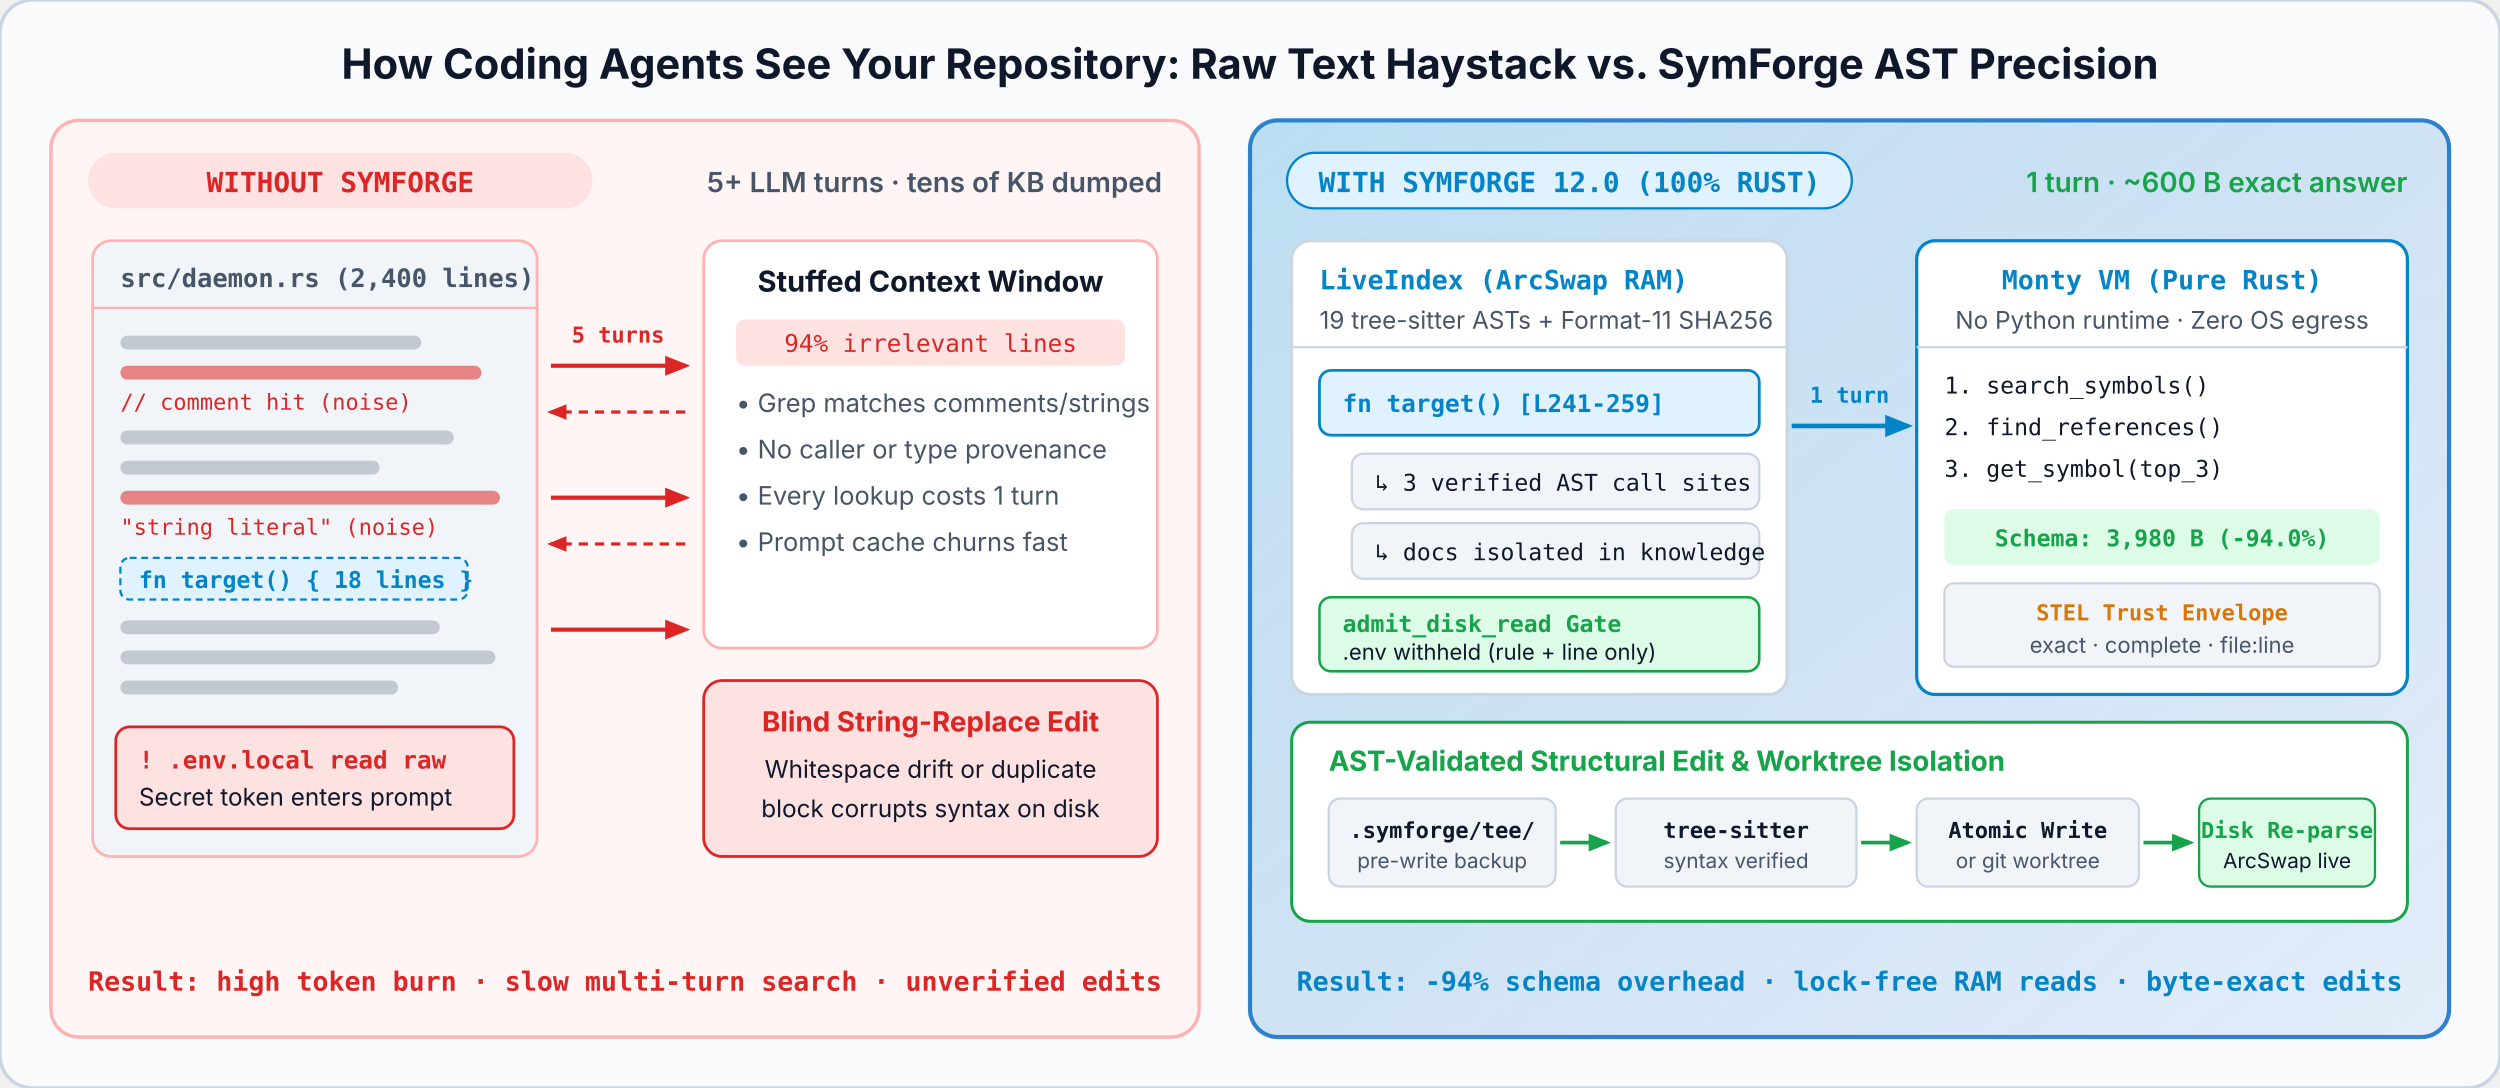
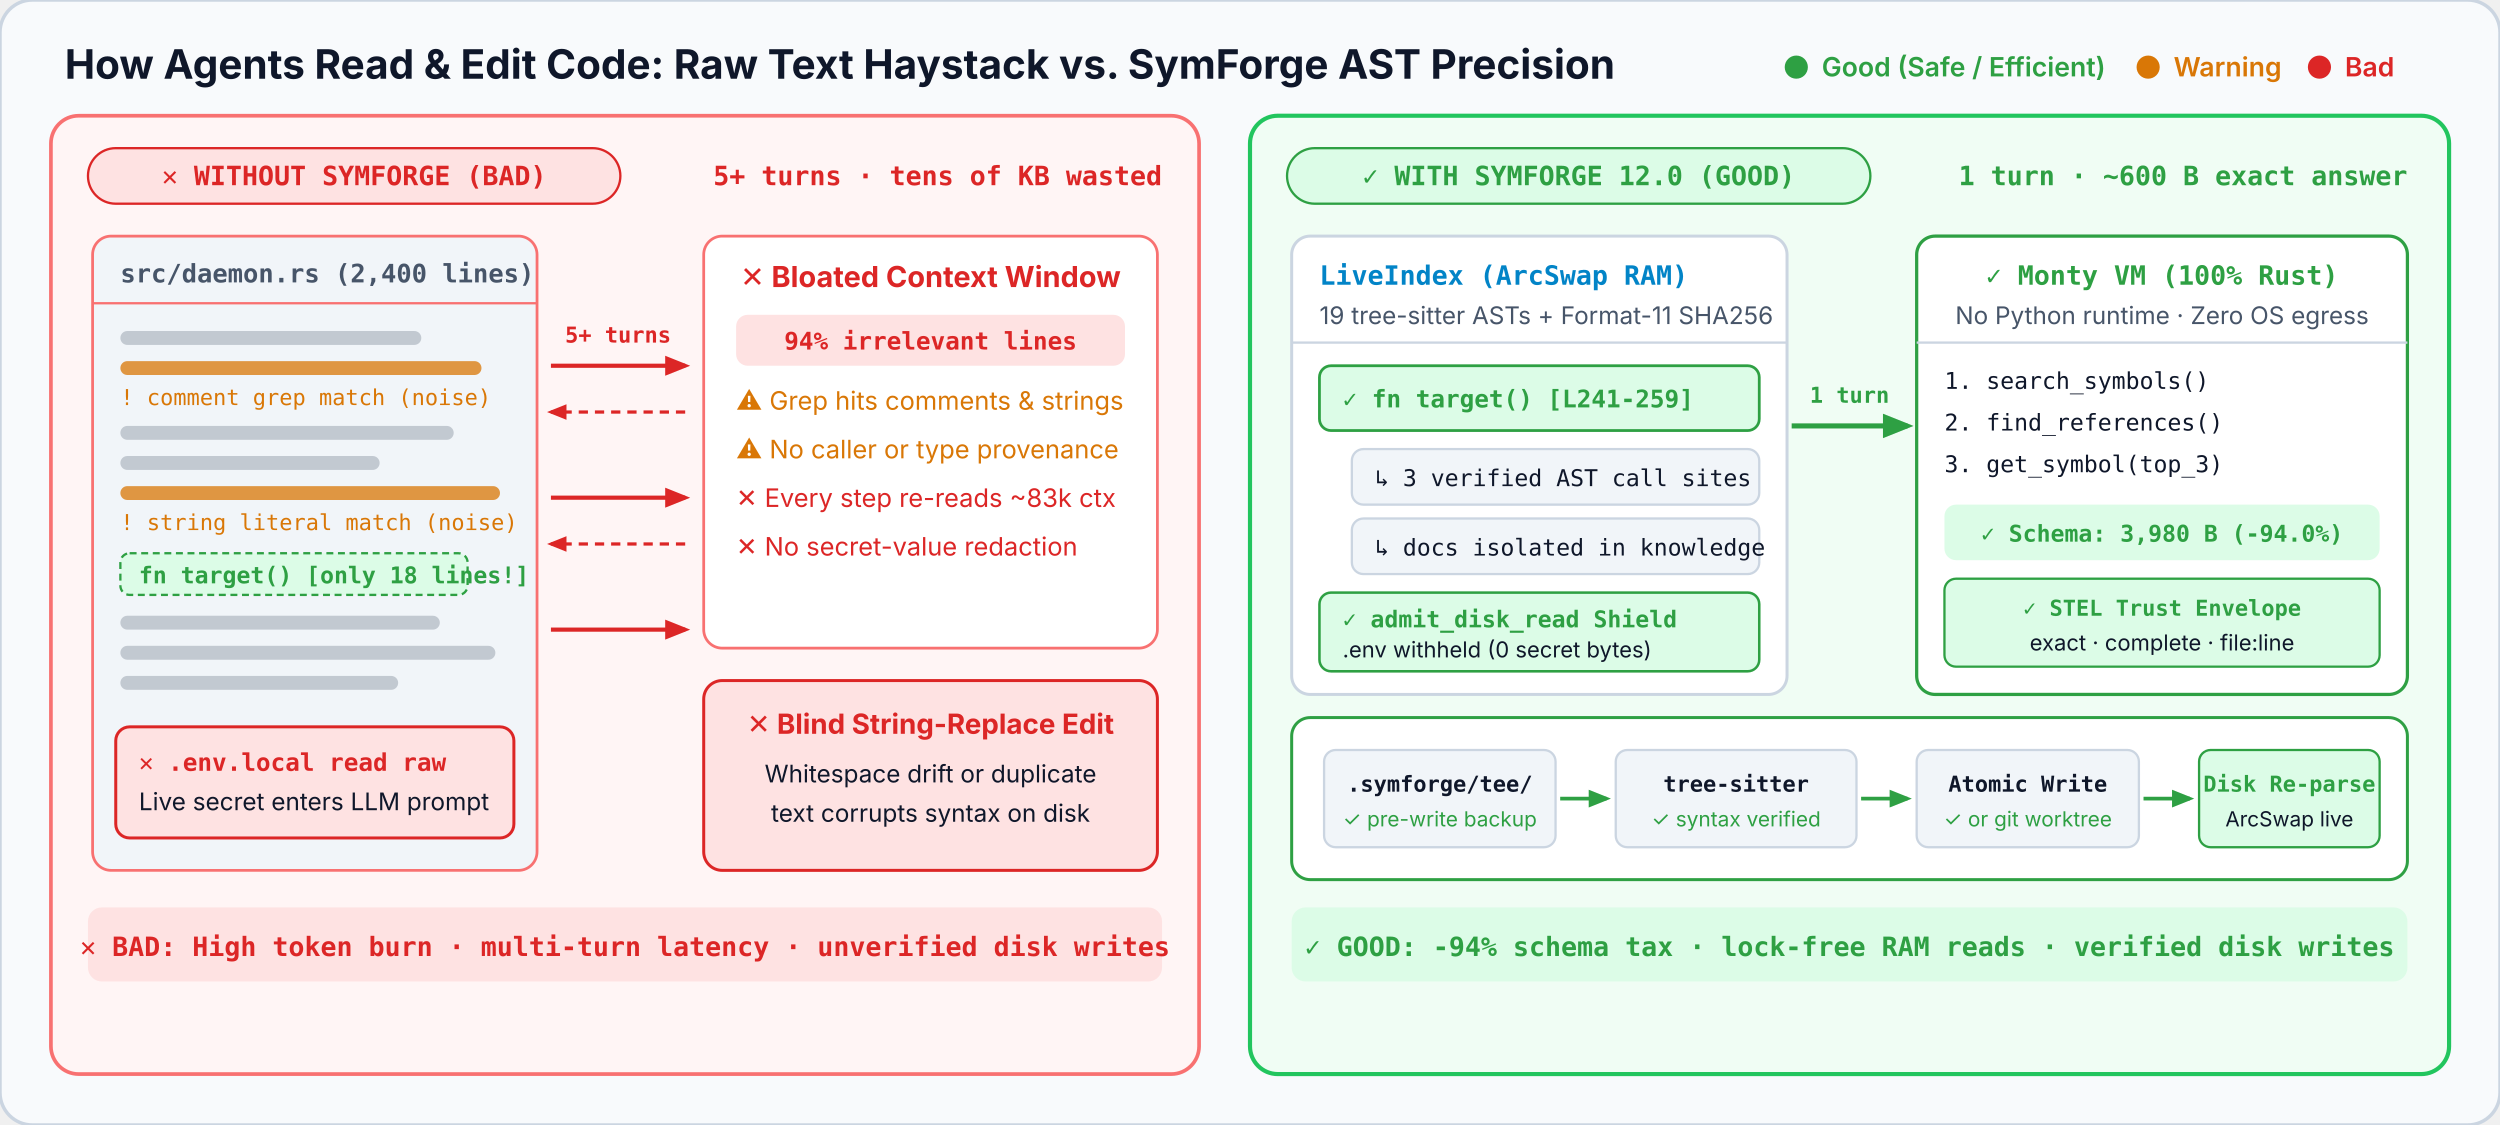
- <svg xmlns="http://www.w3.org/2000/svg" viewBox="0 0 1080 470" width="1080" height="470" role="img" aria-labelledby="title desc">
+ <svg xmlns="http://www.w3.org/2000/svg" viewBox="0 0 1080 486" width="1080" height="486" role="img" aria-labelledby="title desc">
  <defs>
-     <linearGradient id="forgeGrad" x1="0%" y1="0%" x2="100%" y2="100%">
-       <stop offset="0%" stop-color="#0284c7" stop-opacity="0.22" />
-       <stop offset="100%" stop-color="#0e4da5" stop-opacity="0.06" />
-     </linearGradient>
-     <marker id="arrowRed" viewBox="0 0 10 10" refX="8" refY="5" markerWidth="6" markerHeight="6" orient="auto-start-reverse">
+     <marker id="arrowBad" viewBox="0 0 10 10" refX="8" refY="5" markerWidth="6" markerHeight="6" orient="auto-start-reverse">
      <path d="M 0 1 L 10 5 L 0 9 z" fill="#dc2626" />
    </marker>
-     <marker id="arrowCyan" viewBox="0 0 10 10" refX="8" refY="5" markerWidth="6" markerHeight="6" orient="auto-start-reverse">
-       <path d="M 0 1 L 10 5 L 0 9 z" fill="#0284c7" />
-     </marker>
-     <marker id="arrowGreen" viewBox="0 0 10 10" refX="8" refY="5" markerWidth="6" markerHeight="6" orient="auto-start-reverse">
-       <path d="M 0 1 L 10 5 L 0 9 z" fill="#16a34a" />
+     <marker id="arrowGood" viewBox="0 0 10 10" refX="8" refY="5" markerWidth="6" markerHeight="6" orient="auto-start-reverse">
+       <path d="M 0 1 L 10 5 L 0 9 z" fill="#2ea043" />
    </marker>
  </defs>
-   <rect x="0" y="0" width="1080" height="470" rx="14" fill="#f8fafc" stroke="#cbd5e1" stroke-width="1.5" />
-   <text x="540" y="34" text-anchor="middle" font-family="system-ui, -apple-system, Segoe UI, sans-serif" font-size="18" font-weight="700" fill="#0f172a">How Coding Agents See Your Repository: Raw Text Haystack vs. SymForge AST Precision</text>
-   <rect x="22" y="52" width="496" height="396" rx="12" fill="#fff5f5" stroke="#feb2b2" stroke-width="1.5" />
-   <rect x="38" y="66" width="218" height="24" rx="12" fill="#fee2e2" />
-   <text x="147" y="83" text-anchor="middle" font-family="ui-monospace, SFMono-Regular, Consolas, monospace" font-size="12" font-weight="700" fill="#dc2626">WITHOUT SYMFORGE</text>
-   <text x="502" y="83" text-anchor="end" font-family="system-ui, -apple-system, Segoe UI, sans-serif" font-size="12" font-weight="600" fill="#475569">5+ LLM turns · tens of KB dumped</text>
-   <rect x="40" y="104" width="192" height="266" rx="8" fill="#f1f5f9" stroke="#feb2b2" stroke-width="1.2" />
-   <text x="52" y="124" font-family="ui-monospace, SFMono-Regular, Consolas, monospace" font-size="11" font-weight="700" fill="#475569">src/daemon.rs (2,400 lines)</text>
-   <line x1="40" y1="133" x2="232" y2="133" stroke="#feb2b2" stroke-width="1" />
-   <rect x="52" y="145" width="130" height="6" rx="3" fill="#475569" opacity="0.28" />
-   <rect x="52" y="158" width="156" height="6" rx="3" fill="#dc2626" opacity="0.55" />
-   <text x="52" y="177" font-family="ui-monospace, SFMono-Regular, Consolas, monospace" font-size="9.5" fill="#dc2626">// comment hit (noise)</text>
-   <rect x="52" y="186" width="144" height="6" rx="3" fill="#475569" opacity="0.28" />
-   <rect x="52" y="199" width="112" height="6" rx="3" fill="#475569" opacity="0.28" />
-   <rect x="52" y="212" width="164" height="6" rx="3" fill="#dc2626" opacity="0.55" />
-   <text x="52" y="231" font-family="ui-monospace, SFMono-Regular, Consolas, monospace" font-size="9.5" fill="#dc2626">"string literal" (noise)</text>
-   <rect x="52" y="241" width="150" height="18" rx="4" fill="#e0f2fe" stroke="#0284c7" stroke-width="1" stroke-dasharray="3,2" />
-   <text x="60" y="254" font-family="ui-monospace, SFMono-Regular, Consolas, monospace" font-size="10" font-weight="600" fill="#0284c7">fn target() { 18 lines }</text>
-   <rect x="52" y="268" width="138" height="6" rx="3" fill="#475569" opacity="0.28" />
-   <rect x="52" y="281" width="162" height="6" rx="3" fill="#475569" opacity="0.28" />
-   <rect x="52" y="294" width="120" height="6" rx="3" fill="#475569" opacity="0.28" />
-   <rect x="50" y="314" width="172" height="44" rx="6" fill="#fee2e2" stroke="#dc2626" stroke-width="1.2" />
-   <text x="60" y="332" font-family="ui-monospace, SFMono-Regular, Consolas, monospace" font-size="10.5" font-weight="700" fill="#dc2626">! .env.local read raw</text>
-   <text x="60" y="348" font-family="system-ui, -apple-system, Segoe UI, sans-serif" font-size="10.5" fill="#0f172a">Secret token enters prompt</text>
-   <line x1="238" y1="158" x2="296" y2="158" stroke="#dc2626" stroke-width="1.8" marker-end="url(#arrowRed)" />
-   <line x1="296" y1="178" x2="238" y2="178" stroke="#dc2626" stroke-width="1.4" stroke-dasharray="4,3" marker-end="url(#arrowRed)" />
-   <line x1="238" y1="215" x2="296" y2="215" stroke="#dc2626" stroke-width="1.8" marker-end="url(#arrowRed)" />
-   <line x1="296" y1="235" x2="238" y2="235" stroke="#dc2626" stroke-width="1.4" stroke-dasharray="4,3" marker-end="url(#arrowRed)" />
-   <line x1="238" y1="272" x2="296" y2="272" stroke="#dc2626" stroke-width="1.8" marker-end="url(#arrowRed)" />
-   <text x="267" y="148" text-anchor="middle" font-family="ui-monospace, SFMono-Regular, Consolas, monospace" font-size="9.5" font-weight="700" fill="#dc2626">5 turns</text>
-   <rect x="304" y="104" width="196" height="176" rx="8" fill="#ffffff" stroke="#feb2b2" stroke-width="1.2" />
-   <text x="402" y="126" text-anchor="middle" font-family="system-ui, -apple-system, Segoe UI, sans-serif" font-size="12.5" font-weight="700" fill="#0f172a">Stuffed Context Window</text>
-   <rect x="318" y="138" width="168" height="20" rx="4" fill="#fee2e2" />
-   <text x="402" y="152" text-anchor="middle" font-family="ui-monospace, SFMono-Regular, Consolas, monospace" font-size="10.5" fill="#dc2626">94% irrelevant lines</text>
-   <text x="318" y="178" font-family="system-ui, -apple-system, Segoe UI, sans-serif" font-size="11" fill="#475569">• Grep matches comments/strings</text>
-   <text x="318" y="198" font-family="system-ui, -apple-system, Segoe UI, sans-serif" font-size="11" fill="#475569">• No caller or type provenance</text>
-   <text x="318" y="218" font-family="system-ui, -apple-system, Segoe UI, sans-serif" font-size="11" fill="#475569">• Every lookup costs 1 turn</text>
-   <text x="318" y="238" font-family="system-ui, -apple-system, Segoe UI, sans-serif" font-size="11" fill="#475569">• Prompt cache churns fast</text>
-   <rect x="304" y="294" width="196" height="76" rx="8" fill="#fee2e2" stroke="#dc2626" stroke-width="1.2" />
-   <text x="402" y="316" text-anchor="middle" font-family="system-ui, -apple-system, Segoe UI, sans-serif" font-size="12" font-weight="700" fill="#dc2626">Blind String-Replace Edit</text>
-   <text x="402" y="336" text-anchor="middle" font-family="system-ui, -apple-system, Segoe UI, sans-serif" font-size="10.5" fill="#0f172a">Whitespace drift or duplicate</text>
-   <text x="402" y="353" text-anchor="middle" font-family="system-ui, -apple-system, Segoe UI, sans-serif" font-size="10.5" fill="#0f172a">block corrupts syntax on disk</text>
-   <text x="270" y="428" text-anchor="middle" font-family="ui-monospace, SFMono-Regular, Consolas, monospace" font-size="11.5" font-weight="600" fill="#dc2626">Result: high token burn · slow multi-turn search · unverified edits</text>
-   <rect x="540" y="52" width="518" height="396" rx="12" fill="#f0f7ff" stroke="#3182ce" stroke-width="1.8" />
-   <rect x="540" y="52" width="518" height="396" rx="12" fill="url(#forgeGrad)" />
-   <rect x="556" y="66" width="244" height="24" rx="12" fill="#e0f2fe" stroke="#0284c7" stroke-width="1" />
-   <text x="678" y="83" text-anchor="middle" font-family="ui-monospace, SFMono-Regular, Consolas, monospace" font-size="12" font-weight="700" fill="#0284c7">WITH SYMFORGE 12.0 (100% RUST)</text>
-   <text x="1040" y="83" text-anchor="end" font-family="system-ui, -apple-system, Segoe UI, sans-serif" font-size="12" font-weight="600" fill="#16a34a">1 turn · ~600 B exact answer</text>
-   <rect x="558" y="104" width="214" height="196" rx="8" fill="#ffffff" stroke="#cbd5e1" stroke-width="1.3" />
-   <text x="570" y="125" font-family="ui-monospace, SFMono-Regular, Consolas, monospace" font-size="11.5" font-weight="700" fill="#0284c7">LiveIndex (ArcSwap RAM)</text>
-   <text x="570" y="142" font-family="system-ui, -apple-system, Segoe UI, sans-serif" font-size="10.5" fill="#475569">19 tree-sitter ASTs + Format-11 SHA256</text>
-   <line x1="558" y1="150" x2="772" y2="150" stroke="#cbd5e1" stroke-width="1" />
-   <rect x="570" y="160" width="190" height="28" rx="5" fill="#e0f2fe" stroke="#0284c7" stroke-width="1.2" />
-   <text x="580" y="178" font-family="ui-monospace, SFMono-Regular, Consolas, monospace" font-size="10.5" font-weight="700" fill="#0284c7">fn target() [L241-259]</text>
-   <rect x="584" y="196" width="176" height="24" rx="5" fill="#f1f5f9" stroke="#cbd5e1" stroke-width="1" />
-   <text x="594" y="212" font-family="ui-monospace, SFMono-Regular, Consolas, monospace" font-size="10" fill="#0f172a">↳ 3 verified AST call sites</text>
-   <rect x="584" y="226" width="176" height="24" rx="5" fill="#f1f5f9" stroke="#cbd5e1" stroke-width="1" />
-   <text x="594" y="242" font-family="ui-monospace, SFMono-Regular, Consolas, monospace" font-size="10" fill="#0f172a">↳ docs isolated in knowledge</text>
-   <rect x="570" y="258" width="190" height="32" rx="5" fill="#dcfce7" stroke="#16a34a" stroke-width="1.1" />
-   <text x="580" y="273" font-family="ui-monospace, SFMono-Regular, Consolas, monospace" font-size="10" font-weight="700" fill="#16a34a">admit_disk_read Gate</text>
-   <text x="580" y="285" font-family="system-ui, -apple-system, Segoe UI, sans-serif" font-size="9.5" fill="#0f172a">.env withheld (rule + line only)</text>
-   <line x1="774" y1="184" x2="824" y2="184" stroke="#0284c7" stroke-width="2" marker-end="url(#arrowCyan)" />
-   <text x="799" y="174" text-anchor="middle" font-family="ui-monospace, SFMono-Regular, Consolas, monospace" font-size="9.5" font-weight="700" fill="#0284c7">1 turn</text>
-   <rect x="828" y="104" width="212" height="196" rx="8" fill="#ffffff" stroke="#0284c7" stroke-width="1.4" />
-   <text x="934" y="125" text-anchor="middle" font-family="ui-monospace, SFMono-Regular, Consolas, monospace" font-size="11.5" font-weight="700" fill="#0284c7">Monty VM (Pure Rust)</text>
-   <text x="934" y="142" text-anchor="middle" font-family="system-ui, -apple-system, Segoe UI, sans-serif" font-size="10.5" fill="#475569">No Python runtime · Zero OS egress</text>
-   <line x1="828" y1="150" x2="1040" y2="150" stroke="#cbd5e1" stroke-width="1" />
-   <text x="840" y="170" font-family="ui-monospace, SFMono-Regular, Consolas, monospace" font-size="10" fill="#0f172a">1. search_symbols()</text>
-   <text x="840" y="188" font-family="ui-monospace, SFMono-Regular, Consolas, monospace" font-size="10" fill="#0f172a">2. find_references()</text>
-   <text x="840" y="206" font-family="ui-monospace, SFMono-Regular, Consolas, monospace" font-size="10" fill="#0f172a">3. get_symbol(top_3)</text>
-   <rect x="840" y="220" width="188" height="24" rx="4" fill="#dcfce7" />
-   <text x="934" y="236" text-anchor="middle" font-family="ui-monospace, SFMono-Regular, Consolas, monospace" font-size="10" font-weight="700" fill="#16a34a">Schema: 3,980 B (-94.0%)</text>
-   <rect x="840" y="252" width="188" height="36" rx="4" fill="#f1f5f9" stroke="#cbd5e1" stroke-width="1" />
-   <text x="934" y="268" text-anchor="middle" font-family="ui-monospace, SFMono-Regular, Consolas, monospace" font-size="9.5" font-weight="600" fill="#d97706">STEL Trust Envelope</text>
-   <text x="934" y="282" text-anchor="middle" font-family="system-ui, -apple-system, Segoe UI, sans-serif" font-size="9.5" fill="#475569">exact · complete · file:line</text>
-   <rect x="558" y="312" width="482" height="86" rx="8" fill="#ffffff" stroke="#16a34a" stroke-width="1.3" />
-   <text x="574" y="333" font-family="system-ui, -apple-system, Segoe UI, sans-serif" font-size="12" font-weight="700" fill="#16a34a">AST-Validated Structural Edit &amp; Worktree Isolation</text>
-   <rect x="574" y="345" width="98" height="38" rx="5" fill="#f1f5f9" stroke="#cbd5e1" />
-   <text x="623" y="362" text-anchor="middle" font-family="ui-monospace, SFMono-Regular, Consolas, monospace" font-size="9.5" font-weight="600" fill="#0f172a">.symforge/tee/</text>
-   <text x="623" y="375" text-anchor="middle" font-family="system-ui, -apple-system, Segoe UI, sans-serif" font-size="9" fill="#475569">pre-write backup</text>
-   <line x1="674" y1="364" x2="694" y2="364" stroke="#16a34a" stroke-width="1.6" marker-end="url(#arrowGreen)" />
-   <rect x="698" y="345" width="104" height="38" rx="5" fill="#f1f5f9" stroke="#cbd5e1" />
-   <text x="750" y="362" text-anchor="middle" font-family="ui-monospace, SFMono-Regular, Consolas, monospace" font-size="9.5" font-weight="600" fill="#0f172a">tree-sitter</text>
-   <text x="750" y="375" text-anchor="middle" font-family="system-ui, -apple-system, Segoe UI, sans-serif" font-size="9" fill="#475569">syntax verified</text>
-   <line x1="804" y1="364" x2="824" y2="364" stroke="#16a34a" stroke-width="1.6" marker-end="url(#arrowGreen)" />
-   <rect x="828" y="345" width="96" height="38" rx="5" fill="#f1f5f9" stroke="#cbd5e1" />
-   <text x="876" y="362" text-anchor="middle" font-family="ui-monospace, SFMono-Regular, Consolas, monospace" font-size="9.5" font-weight="600" fill="#0f172a">Atomic Write</text>
-   <text x="876" y="375" text-anchor="middle" font-family="system-ui, -apple-system, Segoe UI, sans-serif" font-size="9" fill="#475569">or git worktree</text>
-   <line x1="926" y1="364" x2="946" y2="364" stroke="#16a34a" stroke-width="1.6" marker-end="url(#arrowGreen)" />
-   <rect x="950" y="345" width="76" height="38" rx="5" fill="#dcfce7" stroke="#16a34a" />
-   <text x="988" y="362" text-anchor="middle" font-family="ui-monospace, SFMono-Regular, Consolas, monospace" font-size="9.5" font-weight="700" fill="#16a34a">Disk Re-parse</text>
-   <text x="988" y="375" text-anchor="middle" font-family="system-ui, -apple-system, Segoe UI, sans-serif" font-size="9" fill="#0f172a">ArcSwap live</text>
-   <text x="799" y="428" text-anchor="middle" font-family="ui-monospace, SFMono-Regular, Consolas, monospace" font-size="11.5" font-weight="600" fill="#0284c7">Result: -94% schema overhead · lock-free RAM reads · byte-exact edits</text>
+   <rect x="0" y="0" width="1080" height="486" rx="14" fill="#f8fafc" stroke="#cbd5e1" stroke-width="1.5" />
+   <text x="28" y="34" font-family="system-ui, -apple-system, Segoe UI, sans-serif" font-size="17.5" font-weight="700" fill="#0f172a">How Agents Read &amp; Edit Code: Raw Text Haystack vs. SymForge AST Precision</text>
+   <circle cx="776" cy="29" r="5" fill="#2ea043" />
+   <text x="787" y="33" font-family="system-ui, -apple-system, Segoe UI, sans-serif" font-size="11.5" font-weight="600" fill="#2ea043">Good (Safe / Efficient)</text>
+   <circle cx="928" cy="29" r="5" fill="#d97706" />
+   <text x="939" y="33" font-family="system-ui, -apple-system, Segoe UI, sans-serif" font-size="11.5" font-weight="600" fill="#d97706">Warning</text>
+   <circle cx="1002" cy="29" r="5" fill="#dc2626" />
+   <text x="1013" y="33" font-family="system-ui, -apple-system, Segoe UI, sans-serif" font-size="11.5" font-weight="600" fill="#dc2626">Bad</text>
+   <rect x="22" y="50" width="496" height="414" rx="12" fill="#fff5f5" stroke="#f87171" stroke-width="1.6" />
+   <rect x="38" y="64" width="230" height="24" rx="12" fill="#fee2e2" stroke="#dc2626" stroke-width="1" />
+   <text x="153" y="80" text-anchor="middle" font-family="ui-monospace, SFMono-Regular, Consolas, monospace" font-size="11.5" font-weight="700" fill="#dc2626">✕ WITHOUT SYMFORGE (BAD)</text>
+   <text x="502" y="80" text-anchor="end" font-family="ui-monospace, SFMono-Regular, Consolas, monospace" font-size="11.5" font-weight="700" fill="#dc2626">5+ turns · tens of KB wasted</text>
+   <rect x="40" y="102" width="192" height="274" rx="8" fill="#f1f5f9" stroke="#f87171" stroke-width="1.2" />
+   <text x="52" y="122" font-family="ui-monospace, SFMono-Regular, Consolas, monospace" font-size="11" font-weight="700" fill="#475569">src/daemon.rs (2,400 lines)</text>
+   <line x1="40" y1="131" x2="232" y2="131" stroke="#f87171" stroke-width="1" />
+   <rect x="52" y="143" width="130" height="6" rx="3" fill="#475569" opacity="0.28" />
+   <rect x="52" y="156" width="156" height="6" rx="3" fill="#d97706" opacity="0.75" />
+   <text x="52" y="175" font-family="ui-monospace, SFMono-Regular, Consolas, monospace" font-size="9.5" fill="#d97706">! comment grep match (noise)</text>
+   <rect x="52" y="184" width="144" height="6" rx="3" fill="#475569" opacity="0.28" />
+   <rect x="52" y="197" width="112" height="6" rx="3" fill="#475569" opacity="0.28" />
+   <rect x="52" y="210" width="164" height="6" rx="3" fill="#d97706" opacity="0.75" />
+   <text x="52" y="229" font-family="ui-monospace, SFMono-Regular, Consolas, monospace" font-size="9.5" fill="#d97706">! string literal match (noise)</text>
+   <rect x="52" y="239" width="150" height="18" rx="4" fill="#dcfce7" stroke="#2ea043" stroke-width="1" stroke-dasharray="3,2" />
+   <text x="60" y="252" font-family="ui-monospace, SFMono-Regular, Consolas, monospace" font-size="10" font-weight="600" fill="#2ea043">fn target() [only 18 lines!]</text>
+   <rect x="52" y="266" width="138" height="6" rx="3" fill="#475569" opacity="0.28" />
+   <rect x="52" y="279" width="162" height="6" rx="3" fill="#475569" opacity="0.28" />
+   <rect x="52" y="292" width="120" height="6" rx="3" fill="#475569" opacity="0.28" />
+   <rect x="50" y="314" width="172" height="48" rx="6" fill="#fee2e2" stroke="#dc2626" stroke-width="1.3" />
+   <text x="60" y="333" font-family="ui-monospace, SFMono-Regular, Consolas, monospace" font-size="10.5" font-weight="700" fill="#dc2626">✕ .env.local read raw</text>
+   <text x="60" y="350" font-family="system-ui, -apple-system, Segoe UI, sans-serif" font-size="10.5" fill="#0f172a">Live secret enters LLM prompt</text>
+   <line x1="238" y1="158" x2="296" y2="158" stroke="#dc2626" stroke-width="1.8" marker-end="url(#arrowBad)" />
+   <line x1="296" y1="178" x2="238" y2="178" stroke="#dc2626" stroke-width="1.4" stroke-dasharray="4,3" marker-end="url(#arrowBad)" />
+   <line x1="238" y1="215" x2="296" y2="215" stroke="#dc2626" stroke-width="1.8" marker-end="url(#arrowBad)" />
+   <line x1="296" y1="235" x2="238" y2="235" stroke="#dc2626" stroke-width="1.4" stroke-dasharray="4,3" marker-end="url(#arrowBad)" />
+   <line x1="238" y1="272" x2="296" y2="272" stroke="#dc2626" stroke-width="1.8" marker-end="url(#arrowBad)" />
+   <text x="267" y="148" text-anchor="middle" font-family="ui-monospace, SFMono-Regular, Consolas, monospace" font-size="9.5" font-weight="700" fill="#dc2626">5+ turns</text>
+   <rect x="304" y="102" width="196" height="178" rx="8" fill="#ffffff" stroke="#f87171" stroke-width="1.2" />
+   <text x="402" y="124" text-anchor="middle" font-family="system-ui, -apple-system, Segoe UI, sans-serif" font-size="12.5" font-weight="700" fill="#dc2626">✕ Bloated Context Window</text>
+   <rect x="318" y="136" width="168" height="22" rx="5" fill="#fee2e2" />
+   <text x="402" y="151" text-anchor="middle" font-family="ui-monospace, SFMono-Regular, Consolas, monospace" font-size="10.5" font-weight="700" fill="#dc2626">94% irrelevant lines</text>
+   <text x="318" y="177" font-family="system-ui, -apple-system, Segoe UI, sans-serif" font-size="11" fill="#d97706">⚠ Grep hits comments &amp; strings</text>
+   <text x="318" y="198" font-family="system-ui, -apple-system, Segoe UI, sans-serif" font-size="11" fill="#d97706">⚠ No caller or type provenance</text>
+   <text x="318" y="219" font-family="system-ui, -apple-system, Segoe UI, sans-serif" font-size="11" fill="#dc2626">✕ Every step re-reads ~83k ctx</text>
+   <text x="318" y="240" font-family="system-ui, -apple-system, Segoe UI, sans-serif" font-size="11" fill="#dc2626">✕ No secret-value redaction</text>
+   <rect x="304" y="294" width="196" height="82" rx="8" fill="#fee2e2" stroke="#dc2626" stroke-width="1.3" />
+   <text x="402" y="317" text-anchor="middle" font-family="system-ui, -apple-system, Segoe UI, sans-serif" font-size="12" font-weight="700" fill="#dc2626">✕ Blind String-Replace Edit</text>
+   <text x="402" y="338" text-anchor="middle" font-family="system-ui, -apple-system, Segoe UI, sans-serif" font-size="10.5" fill="#0f172a">Whitespace drift or duplicate</text>
+   <text x="402" y="355" text-anchor="middle" font-family="system-ui, -apple-system, Segoe UI, sans-serif" font-size="10.5" fill="#0f172a">text corrupts syntax on disk</text>
+   <rect x="38" y="392" width="464" height="32" rx="6" fill="#fee2e2" />
+   <text x="270" y="413" text-anchor="middle" font-family="ui-monospace, SFMono-Regular, Consolas, monospace" font-size="11.5" font-weight="700" fill="#dc2626">✕ BAD: High token burn · multi-turn latency · unverified disk writes</text>
+   <rect x="540" y="50" width="518" height="414" rx="12" fill="#f0fdf4" stroke="#22c55e" stroke-width="1.8" />
+   <rect x="556" y="64" width="252" height="24" rx="12" fill="#dcfce7" stroke="#2ea043" stroke-width="1" />
+   <text x="682" y="80" text-anchor="middle" font-family="ui-monospace, SFMono-Regular, Consolas, monospace" font-size="11.5" font-weight="700" fill="#2ea043">✓ WITH SYMFORGE 12.0 (GOOD)</text>
+   <text x="1040" y="80" text-anchor="end" font-family="ui-monospace, SFMono-Regular, Consolas, monospace" font-size="11.5" font-weight="700" fill="#2ea043">1 turn · ~600 B exact answer</text>
+   <rect x="558" y="102" width="214" height="198" rx="8" fill="#ffffff" stroke="#cbd5e1" stroke-width="1.3" />
+   <text x="570" y="123" font-family="ui-monospace, SFMono-Regular, Consolas, monospace" font-size="11.5" font-weight="700" fill="#0284c7">LiveIndex (ArcSwap RAM)</text>
+   <text x="570" y="140" font-family="system-ui, -apple-system, Segoe UI, sans-serif" font-size="10.5" fill="#475569">19 tree-sitter ASTs + Format-11 SHA256</text>
+   <line x1="558" y1="148" x2="772" y2="148" stroke="#cbd5e1" stroke-width="1" />
+   <rect x="570" y="158" width="190" height="28" rx="5" fill="#dcfce7" stroke="#2ea043" stroke-width="1.2" />
+   <text x="580" y="176" font-family="ui-monospace, SFMono-Regular, Consolas, monospace" font-size="10.5" font-weight="700" fill="#2ea043">✓ fn target() [L241-259]</text>
+   <rect x="584" y="194" width="176" height="24" rx="5" fill="#f1f5f9" stroke="#cbd5e1" stroke-width="1" />
+   <text x="594" y="210" font-family="ui-monospace, SFMono-Regular, Consolas, monospace" font-size="10" fill="#0f172a">↳ 3 verified AST call sites</text>
+   <rect x="584" y="224" width="176" height="24" rx="5" fill="#f1f5f9" stroke="#cbd5e1" stroke-width="1" />
+   <text x="594" y="240" font-family="ui-monospace, SFMono-Regular, Consolas, monospace" font-size="10" fill="#0f172a">↳ docs isolated in knowledge</text>
+   <rect x="570" y="256" width="190" height="34" rx="5" fill="#dcfce7" stroke="#2ea043" stroke-width="1.1" />
+   <text x="580" y="271" font-family="ui-monospace, SFMono-Regular, Consolas, monospace" font-size="10" font-weight="700" fill="#2ea043">✓ admit_disk_read Shield</text>
+   <text x="580" y="284" font-family="system-ui, -apple-system, Segoe UI, sans-serif" font-size="9.5" fill="#0f172a">.env withheld (0 secret bytes)</text>
+   <line x1="774" y1="184" x2="824" y2="184" stroke="#2ea043" stroke-width="2.2" marker-end="url(#arrowGood)" />
+   <text x="799" y="174" text-anchor="middle" font-family="ui-monospace, SFMono-Regular, Consolas, monospace" font-size="9.5" font-weight="700" fill="#2ea043">1 turn</text>
+   <rect x="828" y="102" width="212" height="198" rx="8" fill="#ffffff" stroke="#2ea043" stroke-width="1.4" />
+   <text x="934" y="123" text-anchor="middle" font-family="ui-monospace, SFMono-Regular, Consolas, monospace" font-size="11.5" font-weight="700" fill="#2ea043">✓ Monty VM (100% Rust)</text>
+   <text x="934" y="140" text-anchor="middle" font-family="system-ui, -apple-system, Segoe UI, sans-serif" font-size="10.5" fill="#475569">No Python runtime · Zero OS egress</text>
+   <line x1="828" y1="148" x2="1040" y2="148" stroke="#cbd5e1" stroke-width="1" />
+   <text x="840" y="168" font-family="ui-monospace, SFMono-Regular, Consolas, monospace" font-size="10" fill="#0f172a">1. search_symbols()</text>
+   <text x="840" y="186" font-family="ui-monospace, SFMono-Regular, Consolas, monospace" font-size="10" fill="#0f172a">2. find_references()</text>
+   <text x="840" y="204" font-family="ui-monospace, SFMono-Regular, Consolas, monospace" font-size="10" fill="#0f172a">3. get_symbol(top_3)</text>
+   <rect x="840" y="218" width="188" height="24" rx="5" fill="#dcfce7" />
+   <text x="934" y="234" text-anchor="middle" font-family="ui-monospace, SFMono-Regular, Consolas, monospace" font-size="10" font-weight="700" fill="#2ea043">✓ Schema: 3,980 B (-94.0%)</text>
+   <rect x="840" y="250" width="188" height="38" rx="5" fill="#dcfce7" stroke="#2ea043" stroke-width="1" />
+   <text x="934" y="266" text-anchor="middle" font-family="ui-monospace, SFMono-Regular, Consolas, monospace" font-size="9.5" font-weight="700" fill="#2ea043">✓ STEL Trust Envelope</text>
+   <text x="934" y="281" text-anchor="middle" font-family="system-ui, -apple-system, Segoe UI, sans-serif" font-size="9.5" fill="#0f172a">exact · complete · file:line</text>
+   <rect x="558" y="310" width="482" height="70" rx="8" fill="#ffffff" stroke="#2ea043" stroke-width="1.3" />
+   <rect x="572" y="324" width="100" height="42" rx="5" fill="#f1f5f9" stroke="#cbd5e1" />
+   <text x="622" y="342" text-anchor="middle" font-family="ui-monospace, SFMono-Regular, Consolas, monospace" font-size="9.5" font-weight="600" fill="#0f172a">.symforge/tee/</text>
+   <text x="622" y="357" text-anchor="middle" font-family="system-ui, -apple-system, Segoe UI, sans-serif" font-size="9" fill="#2ea043">✓ pre-write backup</text>
+   <line x1="674" y1="345" x2="694" y2="345" stroke="#2ea043" stroke-width="1.6" marker-end="url(#arrowGood)" />
+   <rect x="698" y="324" width="104" height="42" rx="5" fill="#f1f5f9" stroke="#cbd5e1" />
+   <text x="750" y="342" text-anchor="middle" font-family="ui-monospace, SFMono-Regular, Consolas, monospace" font-size="9.5" font-weight="600" fill="#0f172a">tree-sitter</text>
+   <text x="750" y="357" text-anchor="middle" font-family="system-ui, -apple-system, Segoe UI, sans-serif" font-size="9" fill="#2ea043">✓ syntax verified</text>
+   <line x1="804" y1="345" x2="824" y2="345" stroke="#2ea043" stroke-width="1.6" marker-end="url(#arrowGood)" />
+   <rect x="828" y="324" width="96" height="42" rx="5" fill="#f1f5f9" stroke="#cbd5e1" />
+   <text x="876" y="342" text-anchor="middle" font-family="ui-monospace, SFMono-Regular, Consolas, monospace" font-size="9.5" font-weight="600" fill="#0f172a">Atomic Write</text>
+   <text x="876" y="357" text-anchor="middle" font-family="system-ui, -apple-system, Segoe UI, sans-serif" font-size="9" fill="#2ea043">✓ or git worktree</text>
+   <line x1="926" y1="345" x2="946" y2="345" stroke="#2ea043" stroke-width="1.6" marker-end="url(#arrowGood)" />
+   <rect x="950" y="324" width="78" height="42" rx="5" fill="#dcfce7" stroke="#2ea043" />
+   <text x="989" y="342" text-anchor="middle" font-family="ui-monospace, SFMono-Regular, Consolas, monospace" font-size="9.5" font-weight="700" fill="#2ea043">Disk Re-parse</text>
+   <text x="989" y="357" text-anchor="middle" font-family="system-ui, -apple-system, Segoe UI, sans-serif" font-size="9" fill="#0f172a">ArcSwap live</text>
+   <rect x="558" y="392" width="482" height="32" rx="6" fill="#dcfce7" />
+   <text x="799" y="413" text-anchor="middle" font-family="ui-monospace, SFMono-Regular, Consolas, monospace" font-size="11.5" font-weight="700" fill="#2ea043">✓ GOOD: -94% schema tax · lock-free RAM reads · verified disk writes</text>
</svg>
